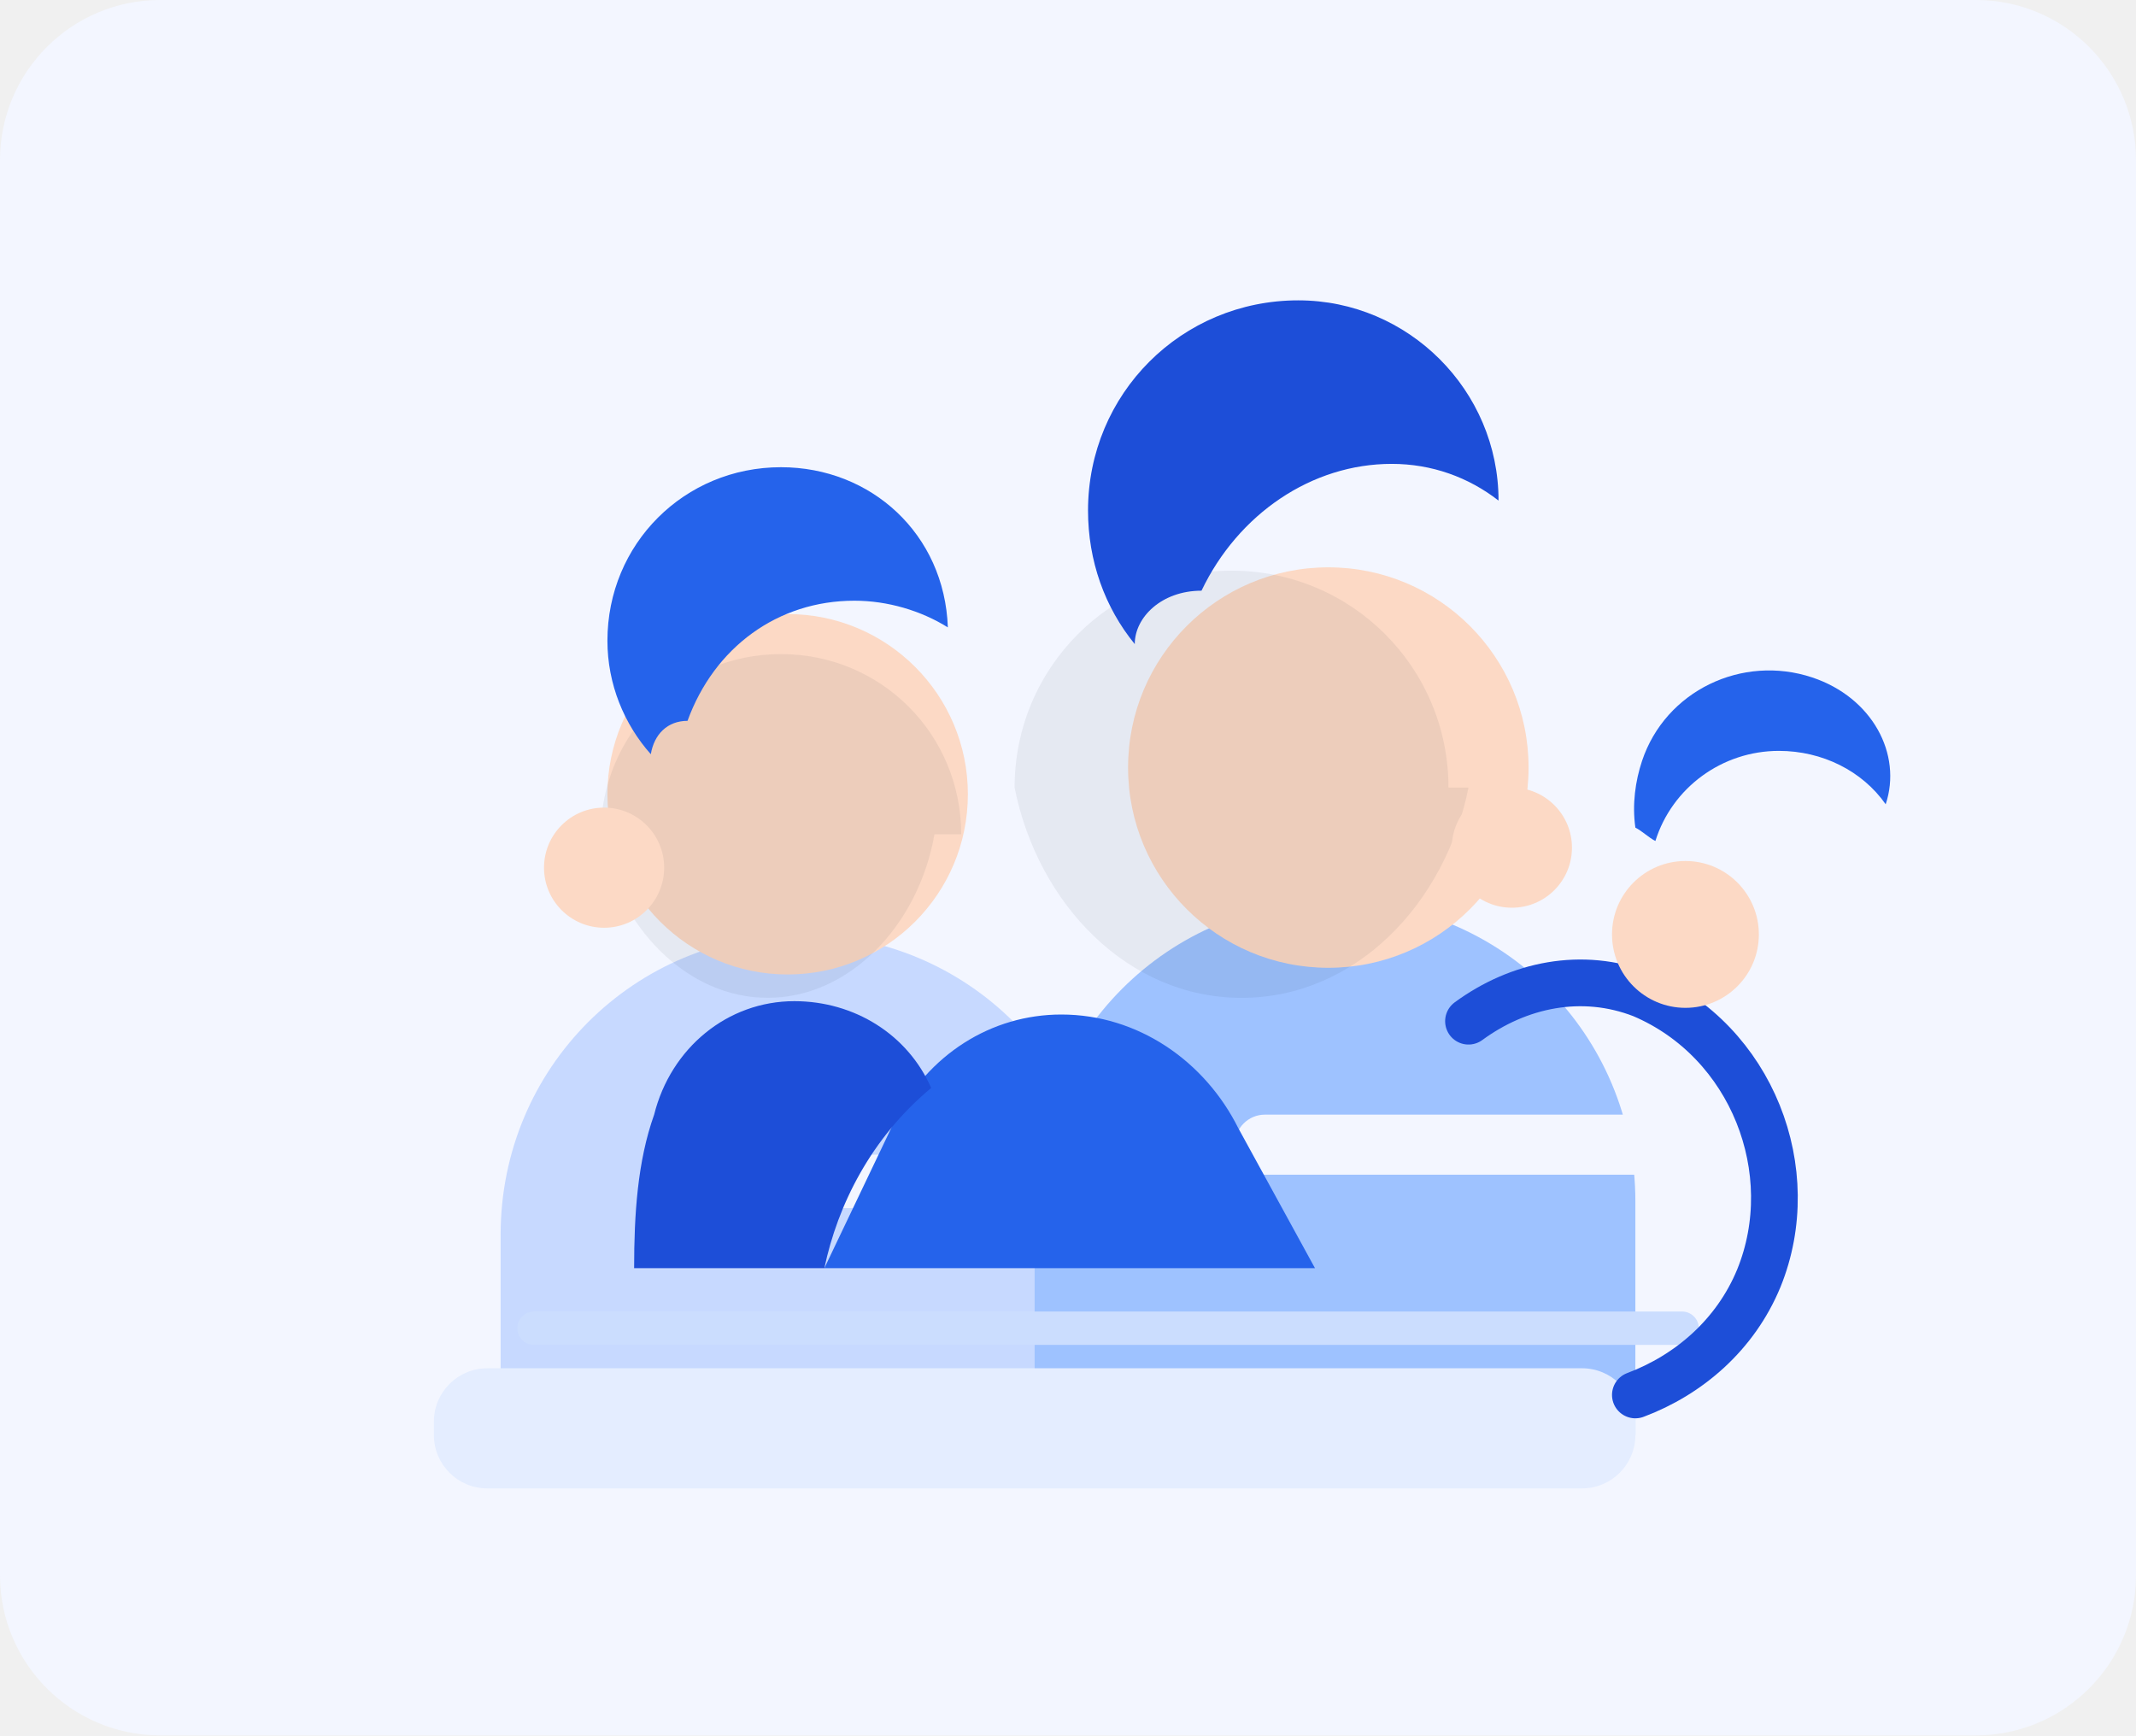
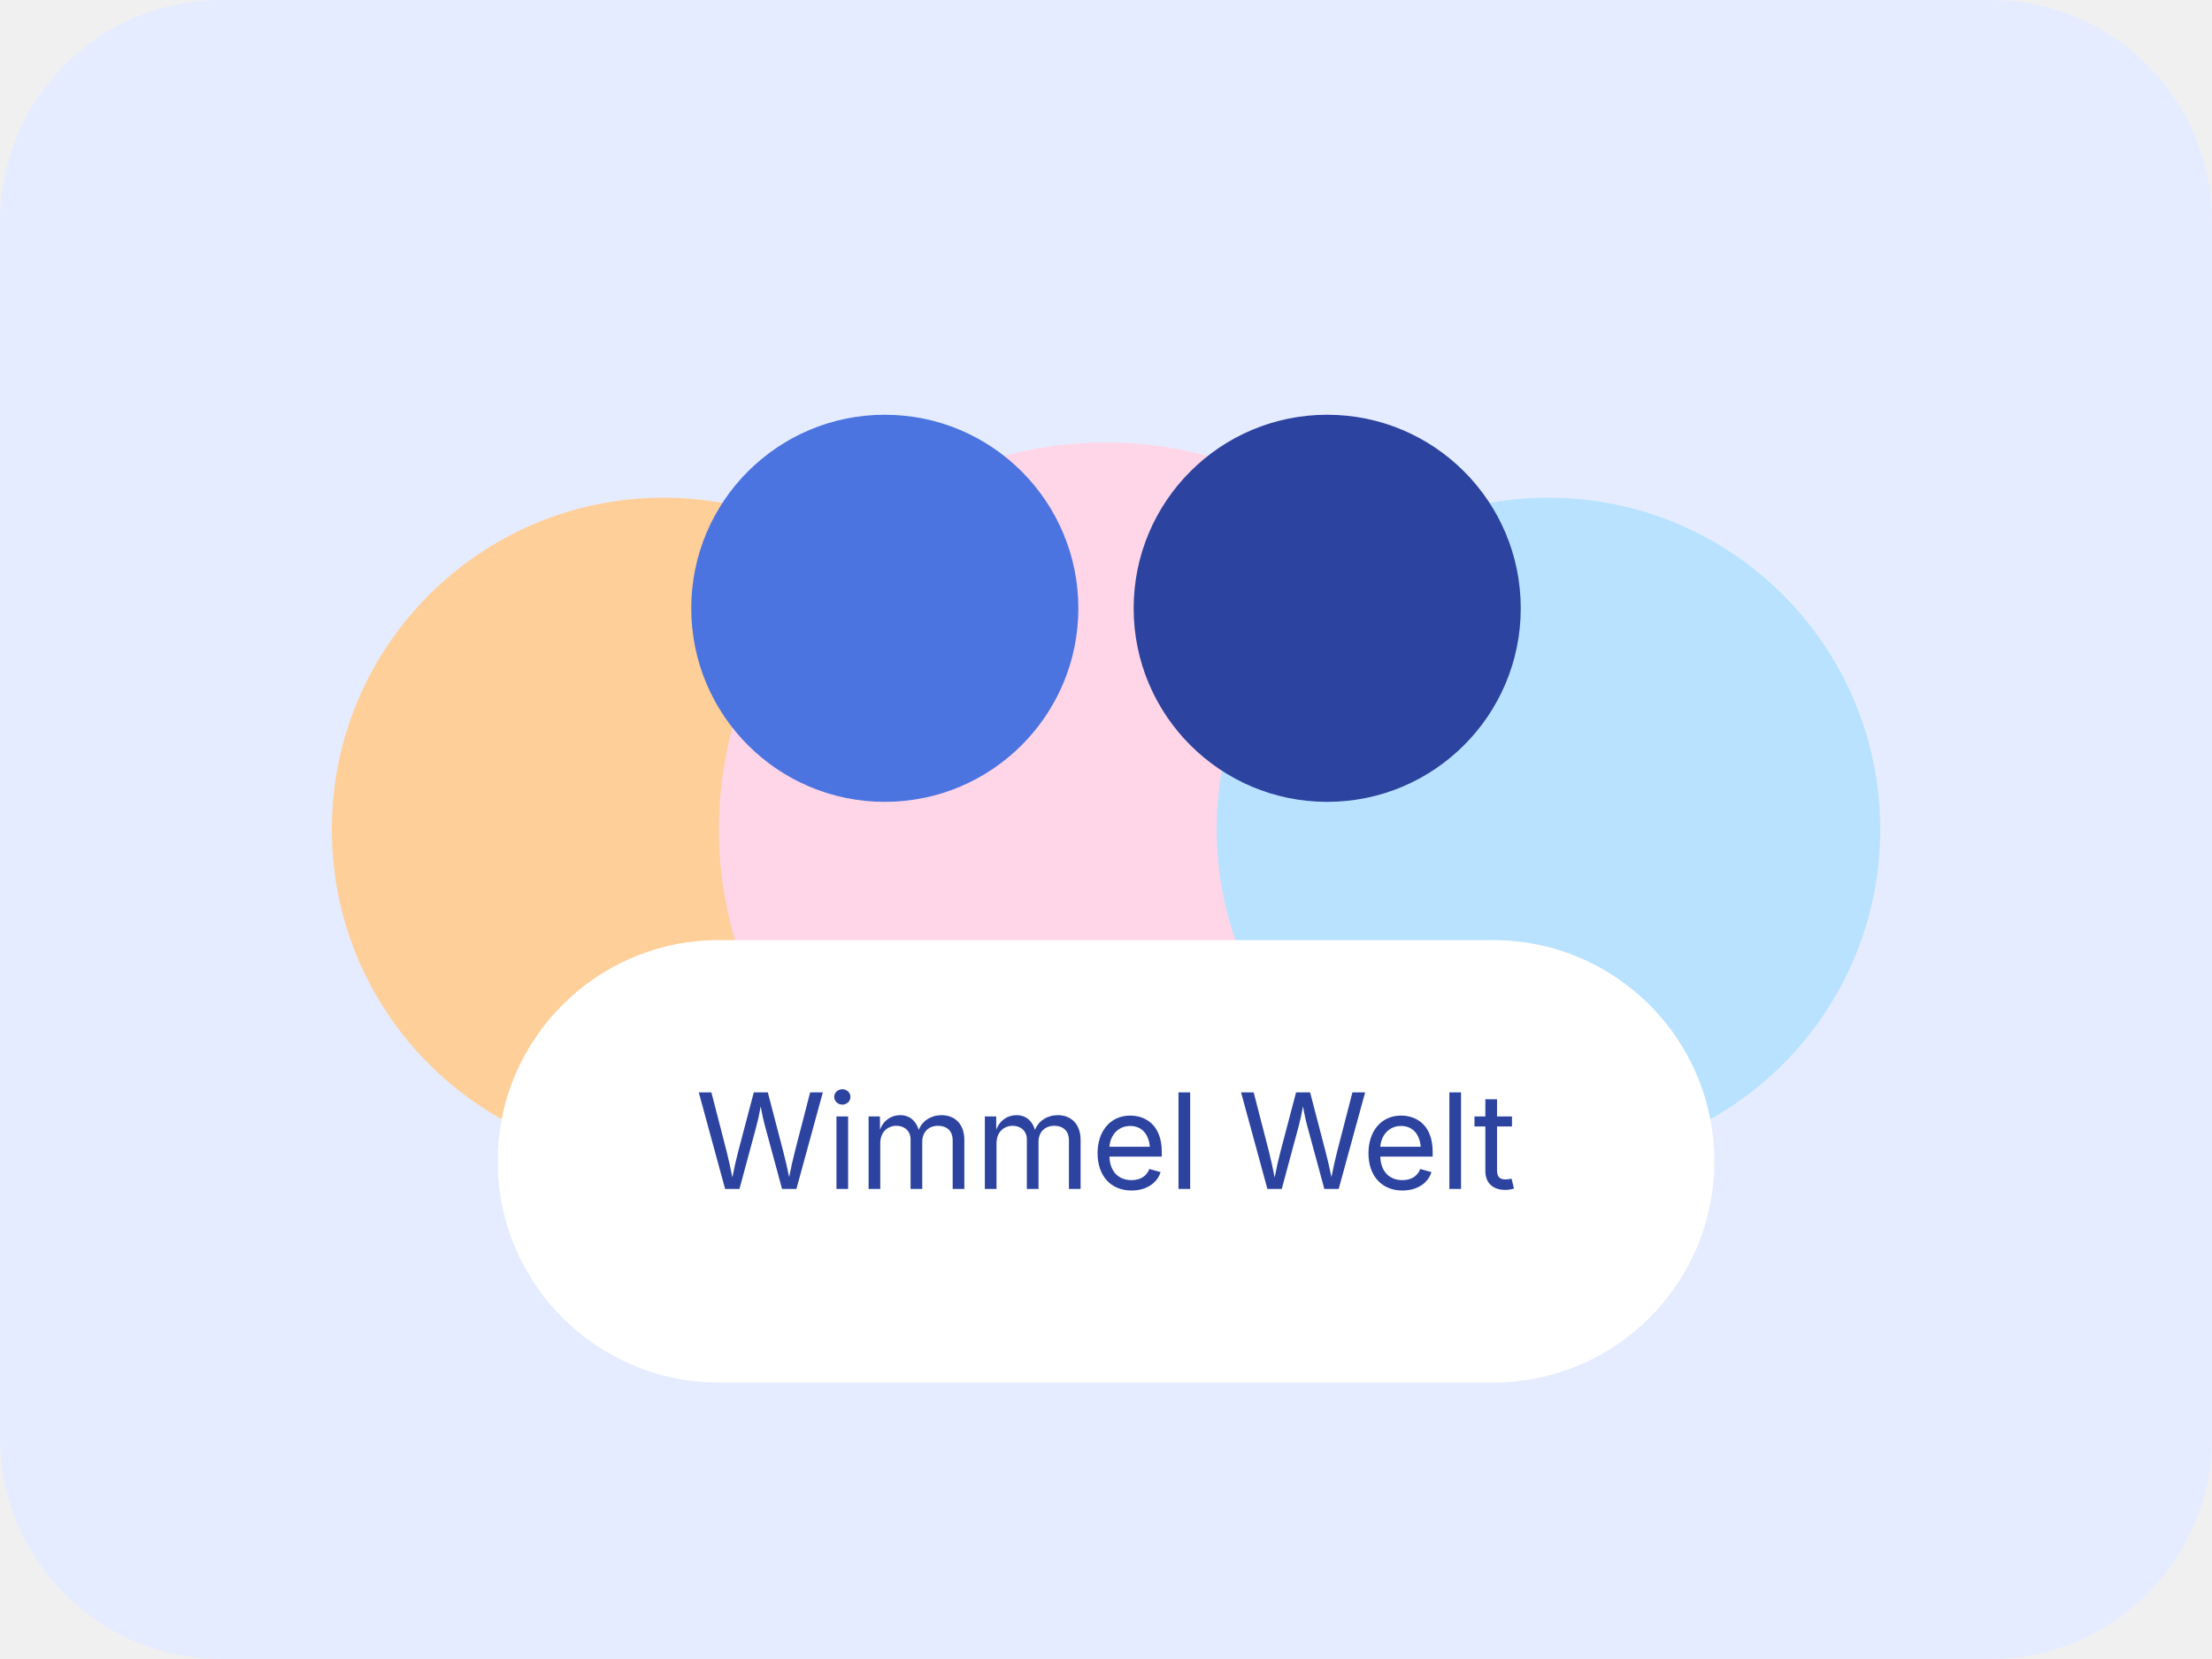
- <svg xmlns="http://www.w3.org/2000/svg" width="640" height="520" viewBox="0 0 640 520" fill="none">
-   <rect width="640" height="520" rx="48" fill="#F3F6FF" />
-   <path d="M150 370C150 320 190 280 240 280C290 280 330 320 330 370V430H150V370Z" fill="#C7D9FF" />
-   <path d="M310 360C310 310 350 270 400 270C450 270 490 310 490 360V430H310V360Z" fill="#9EC2FF" />
-   <circle cx="236" cy="238" r="54" fill="#FCD9C5" />
-   <circle cx="398" cy="230" r="60" fill="#FCD9C5" />
-   <path d="M280 250C275 278 254 299 230 299C206 299 185 278 180 250C180 220 204 196 234 196C264 196 288 220 288 250H280Z" fill="#0F172A" fill-opacity="0.06" />
-   <path d="M440 236C433 271 406 299 372 299C338 299 311 271 304 236C304 200 333 171 369 171C405 171 434 200 434 236H440Z" fill="#0F172A" fill-opacity="0.06" />
-   <path d="M206 216C214 194 233 180 256 180C266 180 276 183 284 188C283 160 261 140 234 140C205 140 182 163 182 192C182 205 187 217 195 226C196 220 200 216 206 216Z" fill="#2563EB" />
-   <path d="M360 177C371 154 393 139 417 139C429 139 440 143 449 150C449 117 422 90 389 90C354 90 326 118 326 153C326 168 331 182 340 193C340 185 348 177 360 177Z" fill="#1D4ED8" />
-   <rect x="370" y="334" width="130" height="18" rx="9" fill="#F3F6FF" />
-   <rect x="200" y="346" width="90" height="16" rx="8" fill="#F3F6FF" />
-   <path d="M268 336C278 316 297 304 318 304C341 304 361 318 371 338L394 380H247L268 336Z" fill="#2563EB" />
-   <path d="M196 334C201 314 218 300 238 300C256 300 272 310 279 326C261 341 251 361 247 380H190C190 364 191 348 196 334Z" fill="#1D4ED8" />
-   <circle cx="181" cy="260" r="18" fill="#FCD9C5" />
-   <circle cx="453" cy="254" r="18" fill="#FCD9C5" />
-   <path d="M160 398H504" stroke="#CBDDFE" stroke-width="10" stroke-linecap="round" />
-   <rect x="130" y="410" width="360" height="36" rx="16" fill="#E4EDFF" />
-   <path d="M490 418C506 412 520 400 527 383C540 351 525 312 492 298C474 291 455 295 440 306" stroke="#1D4ED8" stroke-width="14" stroke-linecap="round" />
-   <circle cx="505" cy="280" r="22" fill="#FCD9C5" />
-   <path d="M496 252C501 236 516 225 533 225C546 225 558 231 565 241C570 226 561 209 543 203C522 196 499 207 492 228C490 234 489 241 490 248C492 249 494 251 496 252Z" fill="#2563EB" />
+ <svg xmlns="http://www.w3.org/2000/svg" width="400" height="300" viewBox="0 0 400 300" fill="none">
+   <rect width="400" height="300" rx="40" fill="#E6ECFF" />
+   <circle cx="120" cy="150" r="60" fill="#FFCF99" />
+   <circle cx="200" cy="150" r="70" fill="#FFD6E8" />
+   <circle cx="280" cy="150" r="60" fill="#B8E2FF" />
+   <circle cx="160" cy="110" r="35" fill="#4B74E0" />
+   <circle cx="240" cy="110" r="35" fill="#2C43A0" />
+   <rect x="90" y="170" width="220" height="80" rx="40" fill="#FFFFFF" />
+   <text x="200" y="215" text-anchor="middle" font-size="24" font-family="'Inter', sans-serif" fill="#2C43A0">
+     Wimmel Welt
+   </text>
</svg>
